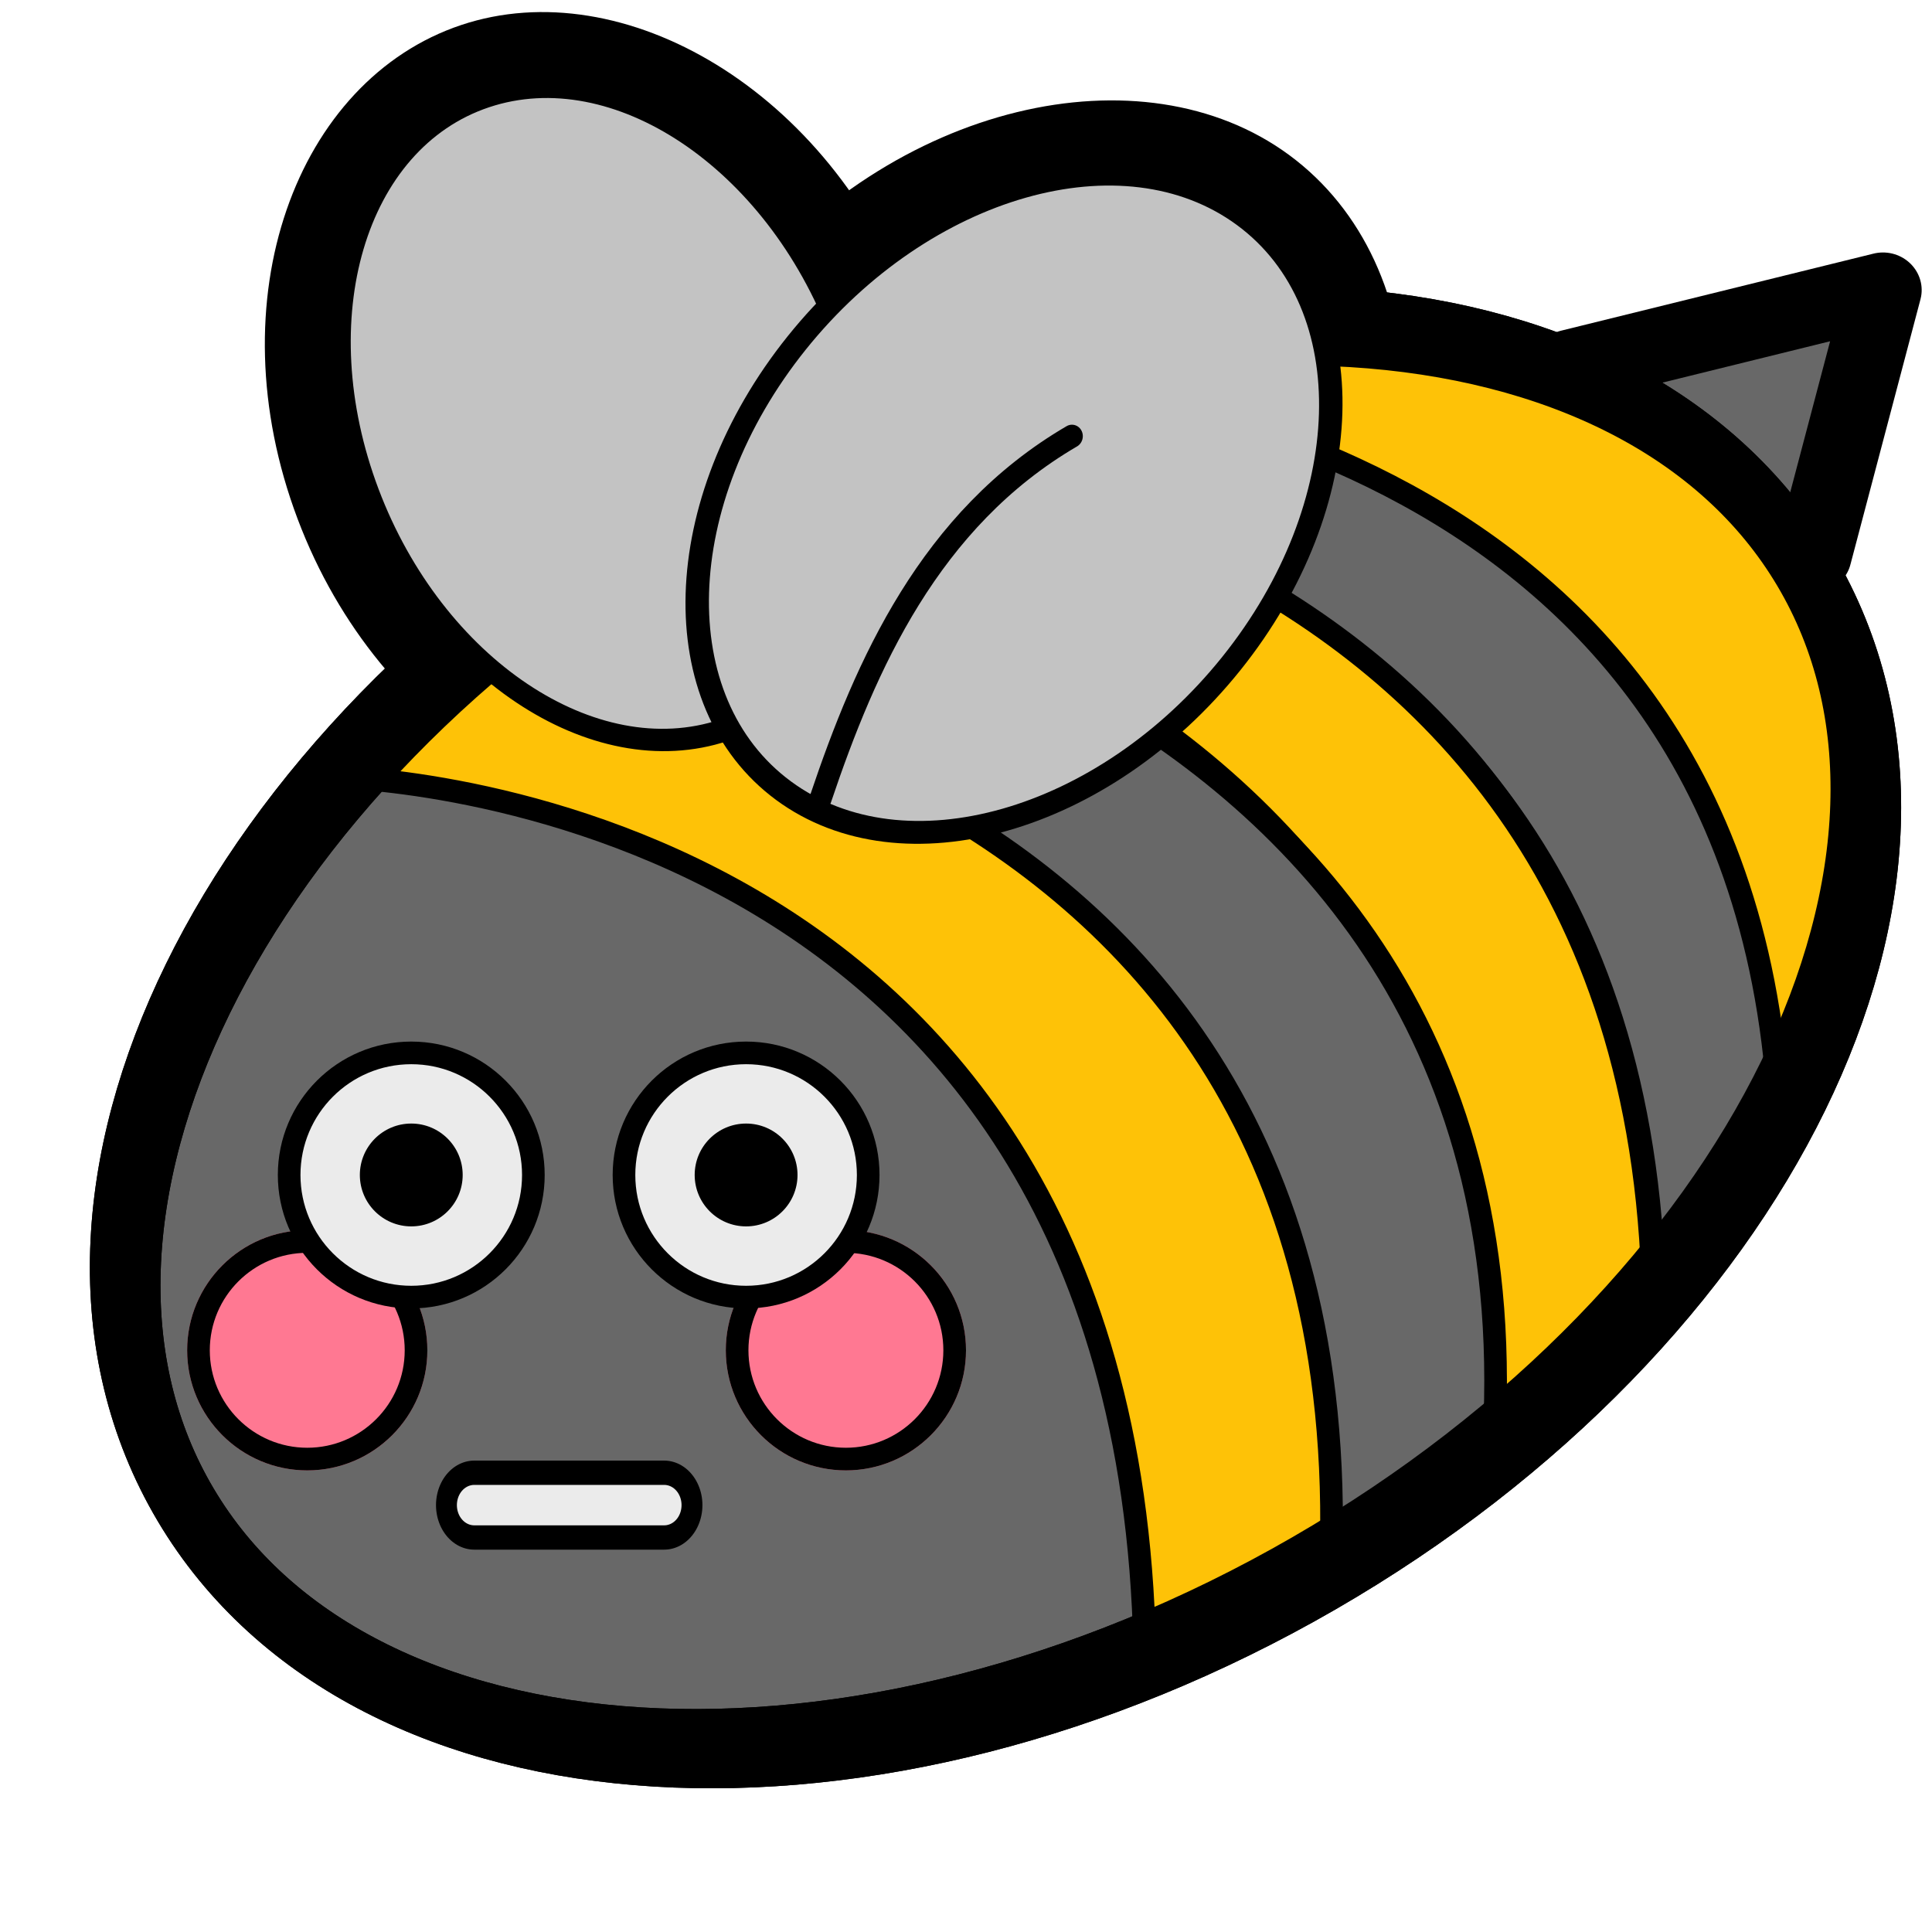
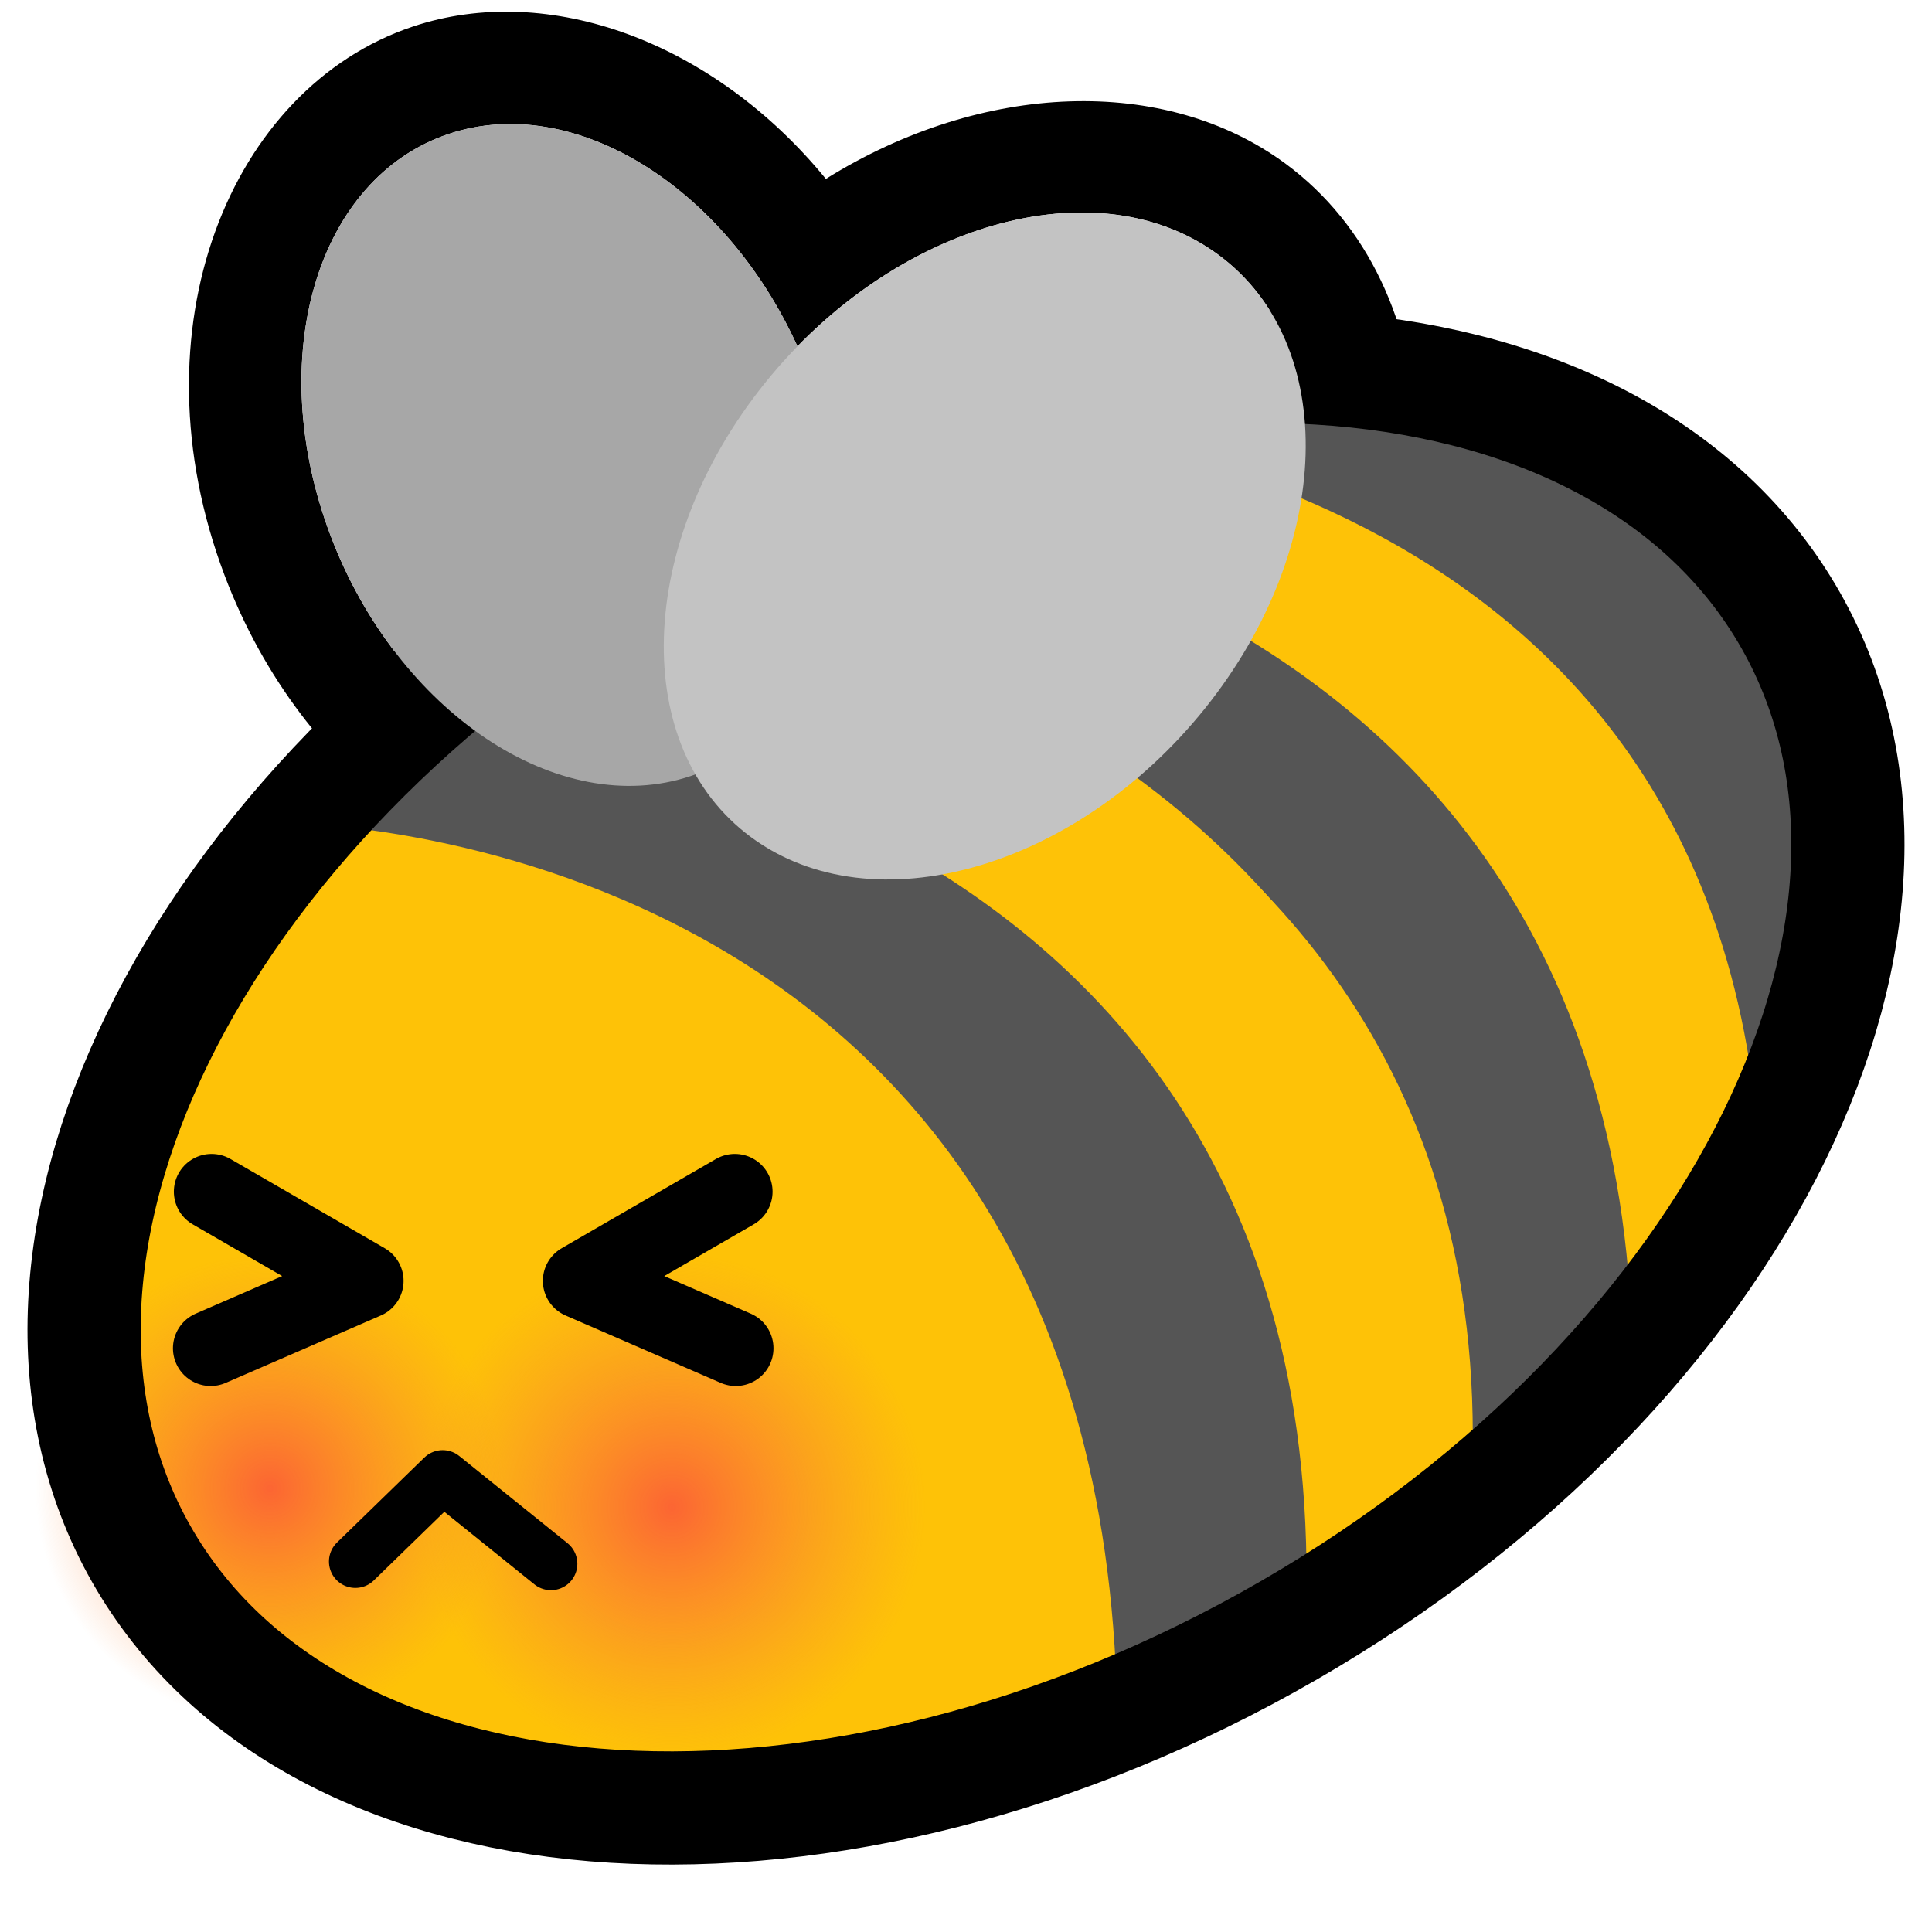
<svg xmlns="http://www.w3.org/2000/svg" width="100%" height="100%" viewBox="0 0 256 256" version="1.1" xml:space="preserve" style="fill-rule:evenodd;clip-rule:evenodd;stroke-linecap:round;stroke-linejoin:round;stroke-miterlimit:1.5;">
-   <g transform="matrix(1,0,0,1,-562,-281)">
-     <g id="blobbee_blush" transform="matrix(1,0,0,1,562,281)">
-       <rect x="0" y="0" width="256" height="256" style="fill:none;" />
-       <g id="Sting" transform="matrix(0.78314,0.139967,-0.135634,0.7589,67.2303,-21.11)">
-         <path d="M189.771,56.854L238.765,34.355L235.05,81.388" style="fill:rgb(104,104,104);stroke:black;stroke-width:12.77px;" />
-       </g>
-       <g id="Body" transform="matrix(0.994109,-0.573949,0.761422,1.28301,-120.17,92.6047)">
-         <ellipse cx="168.926" cy="110.515" rx="107.942" ry="55.376" style="fill:rgb(104,104,104);stroke:black;stroke-width:7.47px;" />
-       </g>
-       <g id="Wings-outline" transform="matrix(0.959562,0.127262,-0.127262,0.959562,7.56883,-6.44254)">
-         <g transform="matrix(1.17688,-0.575088,0.651434,1.21399,-55.8934,35.953)">
-           <path d="M87.433,14.046C105.289,14.046 121.064,31.835 121.064,54.906C121.064,78.317 104.954,96.336 86.833,96.336C68.977,96.336 53.202,78.546 53.202,55.475C53.202,32.064 69.312,14.046 87.433,14.046ZM87.133,21.55C72.762,21.55 61.095,36.624 61.095,55.191C61.095,73.758 72.762,88.832 87.133,88.832C101.504,88.832 113.171,73.758 113.171,55.191C113.171,36.624 101.504,21.55 87.133,21.55Z" />
-         </g>
-         <g transform="matrix(1.24343,0.685066,-0.776012,1.28263,74.2693,-72.8119)">
-           <path d="M86.838,14.653C104.667,14.653 120.454,32.436 120.454,55.47C120.454,78.17 104.998,95.729 87.428,95.729C69.599,95.729 53.812,77.946 53.812,54.911C53.812,32.211 69.268,14.653 86.838,14.653ZM87.133,21.55C72.762,21.55 61.095,36.624 61.095,55.191C61.095,73.758 72.762,88.832 87.133,88.832C101.504,88.832 113.171,73.758 113.171,55.191C113.171,36.624 101.504,21.55 87.133,21.55Z" />
-         </g>
-       </g>
-       <g id="Stripes" transform="matrix(1,0,0,1,4.4273,10.012)">
-         <g transform="matrix(1,-7.43708e-18,-7.43708e-18,1,92.3462,-63.8411)">
-           <path d="M37.588,107.021C36.302,108.044 130.102,103.736 138.911,199.269C185.818,73.536 38.054,97.55 37.588,107.021Z" style="fill:rgb(254,194,7);stroke:black;stroke-width:3px;" />
-         </g>
-         <g transform="matrix(1,-7.43708e-18,-7.43708e-18,1,73.4912,-52.6421)">
-           <path d="M157.766,189.064C152.141,96.884 58.714,94.709 59.225,91.972L24.408,104.867C24.408,104.867 137.219,103.115 141.236,211.738L154.889,190.72" style="fill:rgb(104,104,104);stroke:black;stroke-width:3px;" />
-         </g>
-         <g transform="matrix(1,-7.43708e-18,-7.43708e-18,1,55.5726,-39.8214)">
-           <path d="M138.184,221.282L158.96,198.917C155.015,90.156 39.958,88.264 39.959,88.304L21.516,99.184C21.345,99.215 140.506,108.796 138.184,221.282Z" style="fill:rgb(254,194,7);stroke:black;stroke-width:3px;" />
-         </g>
-         <g transform="matrix(1,-7.43708e-18,-7.43708e-18,1,25.9786,-19.0024)">
-           <path d="M52.67,78.448L32.777,93.969C32.777,93.969 147.14,105.355 145.924,216.369L167.401,201.973C175.368,91.857 51.46,79.379 49.702,80.764" style="fill:rgb(104,104,104);stroke:black;stroke-width:3px;" />
-         </g>
-         <g transform="matrix(1,-7.43708e-18,-7.43708e-18,1,-0.424026,-0.546032)">
-           <path d="M54.907,77.629L39.992,93.485C39.992,93.485 145.269,94.435 147.67,208.921L172.327,197.913C176.533,83.454 58.325,78.845 54.907,77.629Z" style="fill:rgb(254,194,7);stroke:black;stroke-width:3px;" />
-         </g>
-       </g>
-       <g id="Face" transform="matrix(1,0,0,1,-3.8947,1.36785)">
-         <g transform="matrix(0.859394,0,0,1,10.8827,-693.462)">
-           <path d="M64.993,891.53L94.272,891.53" style="fill:none;stroke:black;stroke-width:11.8px;stroke-miterlimit:2;" />
-           <path d="M64.993,891.53L94.272,891.53" style="fill:none;stroke:rgb(235,235,235);stroke-width:5.36px;" />
-         </g>
-         <g transform="matrix(1.25664,0,0,1.25664,-34.2439,-919.768)">
-           <circle cx="119.545" cy="873.218" r="12.664" style="fill:rgb(255,120,146);" />
-           <path d="M119.545,860.554C126.534,860.554 132.209,866.229 132.209,873.218C132.209,880.207 126.534,885.882 119.545,885.882C112.555,885.882 106.881,880.207 106.881,873.218C106.881,866.229 112.555,860.554 119.545,860.554ZM119.545,862.941C113.873,862.941 109.268,867.546 109.268,873.218C109.268,878.89 113.873,883.495 119.545,883.495C125.217,883.495 129.821,878.89 129.821,873.218C129.821,867.546 125.217,862.941 119.545,862.941Z" />
-         </g>
-         <g transform="matrix(1.25664,0,0,1.25664,-105.617,-919.768)">
-           <circle cx="119.545" cy="873.218" r="12.664" style="fill:rgb(255,120,146);" />
-           <path d="M119.545,860.554C126.534,860.554 132.209,866.229 132.209,873.218C132.209,880.207 126.534,885.882 119.545,885.882C112.555,885.882 106.881,880.207 106.881,873.218C106.881,866.229 112.555,860.554 119.545,860.554ZM119.545,862.941C113.873,862.941 109.268,867.546 109.268,873.218C109.268,878.89 113.873,883.495 119.545,883.495C125.217,883.495 129.821,878.89 129.821,873.218C129.821,867.546 125.217,862.941 119.545,862.941Z" />
-         </g>
-         <g id="Eyes" transform="matrix(0.856324,0.124954,-0.124954,0.856324,35.143,7.15355)">
-           <g id="Right-eye" transform="matrix(1.14344,-0.166848,0.166848,1.14344,-157.44,-795.193)">
-             <circle cx="103.071" cy="847.784" r="16.18" style="fill:rgb(235,235,235);stroke:black;stroke-width:3px;" />
-           </g>
-           <g id="Right-pupil" transform="matrix(0.885378,-0.129193,0.129193,0.885378,-98.9178,-580.297)">
-             <circle cx="103.071" cy="847.784" r="8.799" />
-           </g>
-           <g id="Right-eye1" transform="matrix(1.14344,-0.166848,0.166848,1.14344,-208.171,-787.79)">
-             <circle cx="103.071" cy="847.784" r="16.18" style="fill:rgb(235,235,235);stroke:black;stroke-width:3px;" />
-           </g>
-           <g id="Right-pupil1" transform="matrix(0.885378,-0.129193,0.129193,0.885378,-149.649,-572.895)">
-             <circle cx="103.071" cy="847.784" r="8.799" />
-           </g>
-         </g>
-       </g>
-       <g id="Body-outline" transform="matrix(0.994109,-0.573949,0.761422,1.28301,-120.17,92.6047)">
-         <ellipse cx="168.926" cy="110.515" rx="107.942" ry="55.376" style="fill:none;stroke:black;stroke-width:7.47px;" />
-       </g>
-       <g id="Wings" transform="matrix(0.959562,0.127262,-0.127262,0.959562,7.56883,-6.44254)">
-         <g id="Back-wing" transform="matrix(1.17688,-0.575088,0.651434,1.21399,-55.8934,35.953)">
-           <ellipse cx="87.133" cy="55.191" rx="26.038" ry="33.641" style="fill:rgb(195,195,195);stroke:black;stroke-width:2.26px;" />
-         </g>
-         <g id="Front-wing" transform="matrix(0.946806,0,0,0.999012,5.86837,0.313874)">
-           <g id="Front-wing-main" transform="matrix(1.31328,0.685743,-0.81961,1.2839,72.2439,-73.1981)">
-             <ellipse cx="87.133" cy="55.191" rx="26.038" ry="33.641" style="fill:rgb(195,195,195);stroke:black;stroke-width:2.17px;" />
-           </g>
-           <path id="Front-wing-line" d="M119.334,101.013C123.249,82.03 129.669,61.104 148.451,47.276" style="fill:none;stroke:black;stroke-width:3.18px;" />
-         </g>
-       </g>
-     </g>
+   <rect id="blobbee_blush" x="0" y="0" width="256" height="256" style="fill:none;" />
+   <path id="Wings-outline" d="M85.911,118.96C64.22,119.951 40.081,103.608 29.74,76.187C17.462,43.633 30.423,11.638 54.705,3.519C72.712,-2.502 94.597,5.565 109.433,23.705C130.196,10.768 154.388,9.924 170.338,21.686C192.186,37.798 194.54,74.364 171.369,103.256C148.655,131.579 112.048,138.809 90.631,123.014C88.938,121.766 87.365,120.412 85.911,118.96ZM92.141,102.617C93.99,105.847 96.453,108.67 99.534,110.942C115.64,122.82 142.585,115.171 159.667,93.871C176.749,72.572 177.541,45.636 161.435,33.758C146.642,22.849 122.705,28.412 105.665,45.894C96.041,24.687 76.012,12.211 59.461,17.745C41.949,23.6 34.92,47.416 43.775,70.894C52.629,94.372 74.036,108.68 91.548,102.824C91.747,102.758 91.945,102.689 92.141,102.617Z" />
+   <path id="Body" d="M85.271,72.055C145.288,37.404 213.16,41.534 236.743,81.272C260.326,121.009 230.747,181.404 170.729,216.054C110.712,250.705 42.84,246.576 19.257,206.838C-4.326,167.1 25.253,106.706 85.271,72.055Z" style="fill:rgb(254,194,7);" />
+   <g id="Stripes">
+     <path d="M130.484,58.678C129.182,59.714 224.237,55.348 233.164,152.161C280.7,24.744 130.957,49.08 130.484,58.678Z" style="fill:rgb(85,85,85);" />
+     <path d="M233.164,153.168C227.465,59.753 132.786,57.55 133.303,54.776L98.021,67.843C98.021,67.843 212.342,66.068 216.414,176.145L230.249,154.847" style="fill:rgb(254,194,7);" />
+     <path d="M195.162,198.811L216.216,176.145C212.218,65.928 95.621,64.01 95.622,64.051L76.931,75.077C76.758,75.108 197.515,84.817 195.162,198.811Z" style="fill:rgb(85,85,85);" />
+     <path d="M78.512,75.161L58.353,90.89C58.353,90.89 174.247,102.428 173.015,214.93L194.78,200.34C202.854,88.75 77.286,76.105 75.505,77.508" style="fill:rgb(254,194,7);" />
+     <path d="M54.023,93.034L38.908,109.103C38.908,109.103 145.595,110.065 148.028,226.085L173.015,214.93C177.278,98.938 57.487,94.267 54.023,93.034Z" style="fill:rgb(85,85,85);" />
  </g>
+   <circle id="Right-blush" cx="89.043" cy="199.697" r="33.575" style="fill:url(#_Radial1);" />
+   <circle id="Left-blush" cx="35.775" cy="197.218" r="31.096" style="fill:url(#_Radial2);" />
+   <path id="Body-outline" d="M85.271,72.055C145.288,37.404 213.16,41.534 236.743,81.272C260.326,121.009 230.747,181.404 170.729,216.054C110.712,250.705 42.84,246.576 19.257,206.838C-4.326,167.1 25.253,106.706 85.271,72.055Z" style="fill:none;stroke:black;stroke-width:15px;" />
+   <g id="Wings">
+     <path id="Back-wing" d="M59.461,17.745C76.973,11.89 98.38,26.197 107.234,49.675C116.089,73.154 109.06,96.969 91.548,102.824C74.036,108.68 52.629,94.372 43.775,70.894C34.92,47.416 41.949,23.6 59.461,17.745Z" style="fill:rgb(167,167,167);" />
+     <path id="Front-wing" d="M161.435,33.758C177.541,45.636 176.749,72.572 159.667,93.871C142.585,115.171 115.64,122.82 99.534,110.942C83.427,99.064 84.219,72.128 101.301,50.829C118.383,29.529 145.328,21.88 161.435,33.758Z" style="fill:rgb(195,195,195);" />
+   </g>
+   <g id="Face">
+     <path id="Mouth" d="M47.089,206.907L58.658,195.651L73.002,207.205" style="fill:none;stroke:black;stroke-width:7px;" />
+     <path id="Right-eye" d="M97.369,157.901L76.931,169.723L97.49,178.654" style="fill:none;stroke:black;stroke-width:10px;" />
+     <path id="Left-eye" d="M28.037,157.901L48.475,169.723L27.916,178.654" style="fill:none;stroke:black;stroke-width:10px;" />
+   </g>
+   <defs>
+     <radialGradient id="_Radial1" cx="0" cy="0" r="1" gradientUnits="userSpaceOnUse" gradientTransform="matrix(33.5751,1.13687e-13,-1.13687e-13,33.5751,89.0425,199.697)">
+       <stop offset="0" style="stop-color:rgb(252,101,51);stop-opacity:1" />
+       <stop offset="1" style="stop-color:rgb(248,138,58);stop-opacity:0" />
+     </radialGradient>
+     <radialGradient id="_Radial2" cx="0" cy="0" r="1" gradientUnits="userSpaceOnUse" gradientTransform="matrix(31.0964,1.05294e-13,-1.05294e-13,31.0964,35.7747,197.218)">
+       <stop offset="0" style="stop-color:rgb(252,101,51);stop-opacity:1" />
+       <stop offset="1" style="stop-color:rgb(248,138,58);stop-opacity:0" />
+     </radialGradient>
+   </defs>
</svg>
